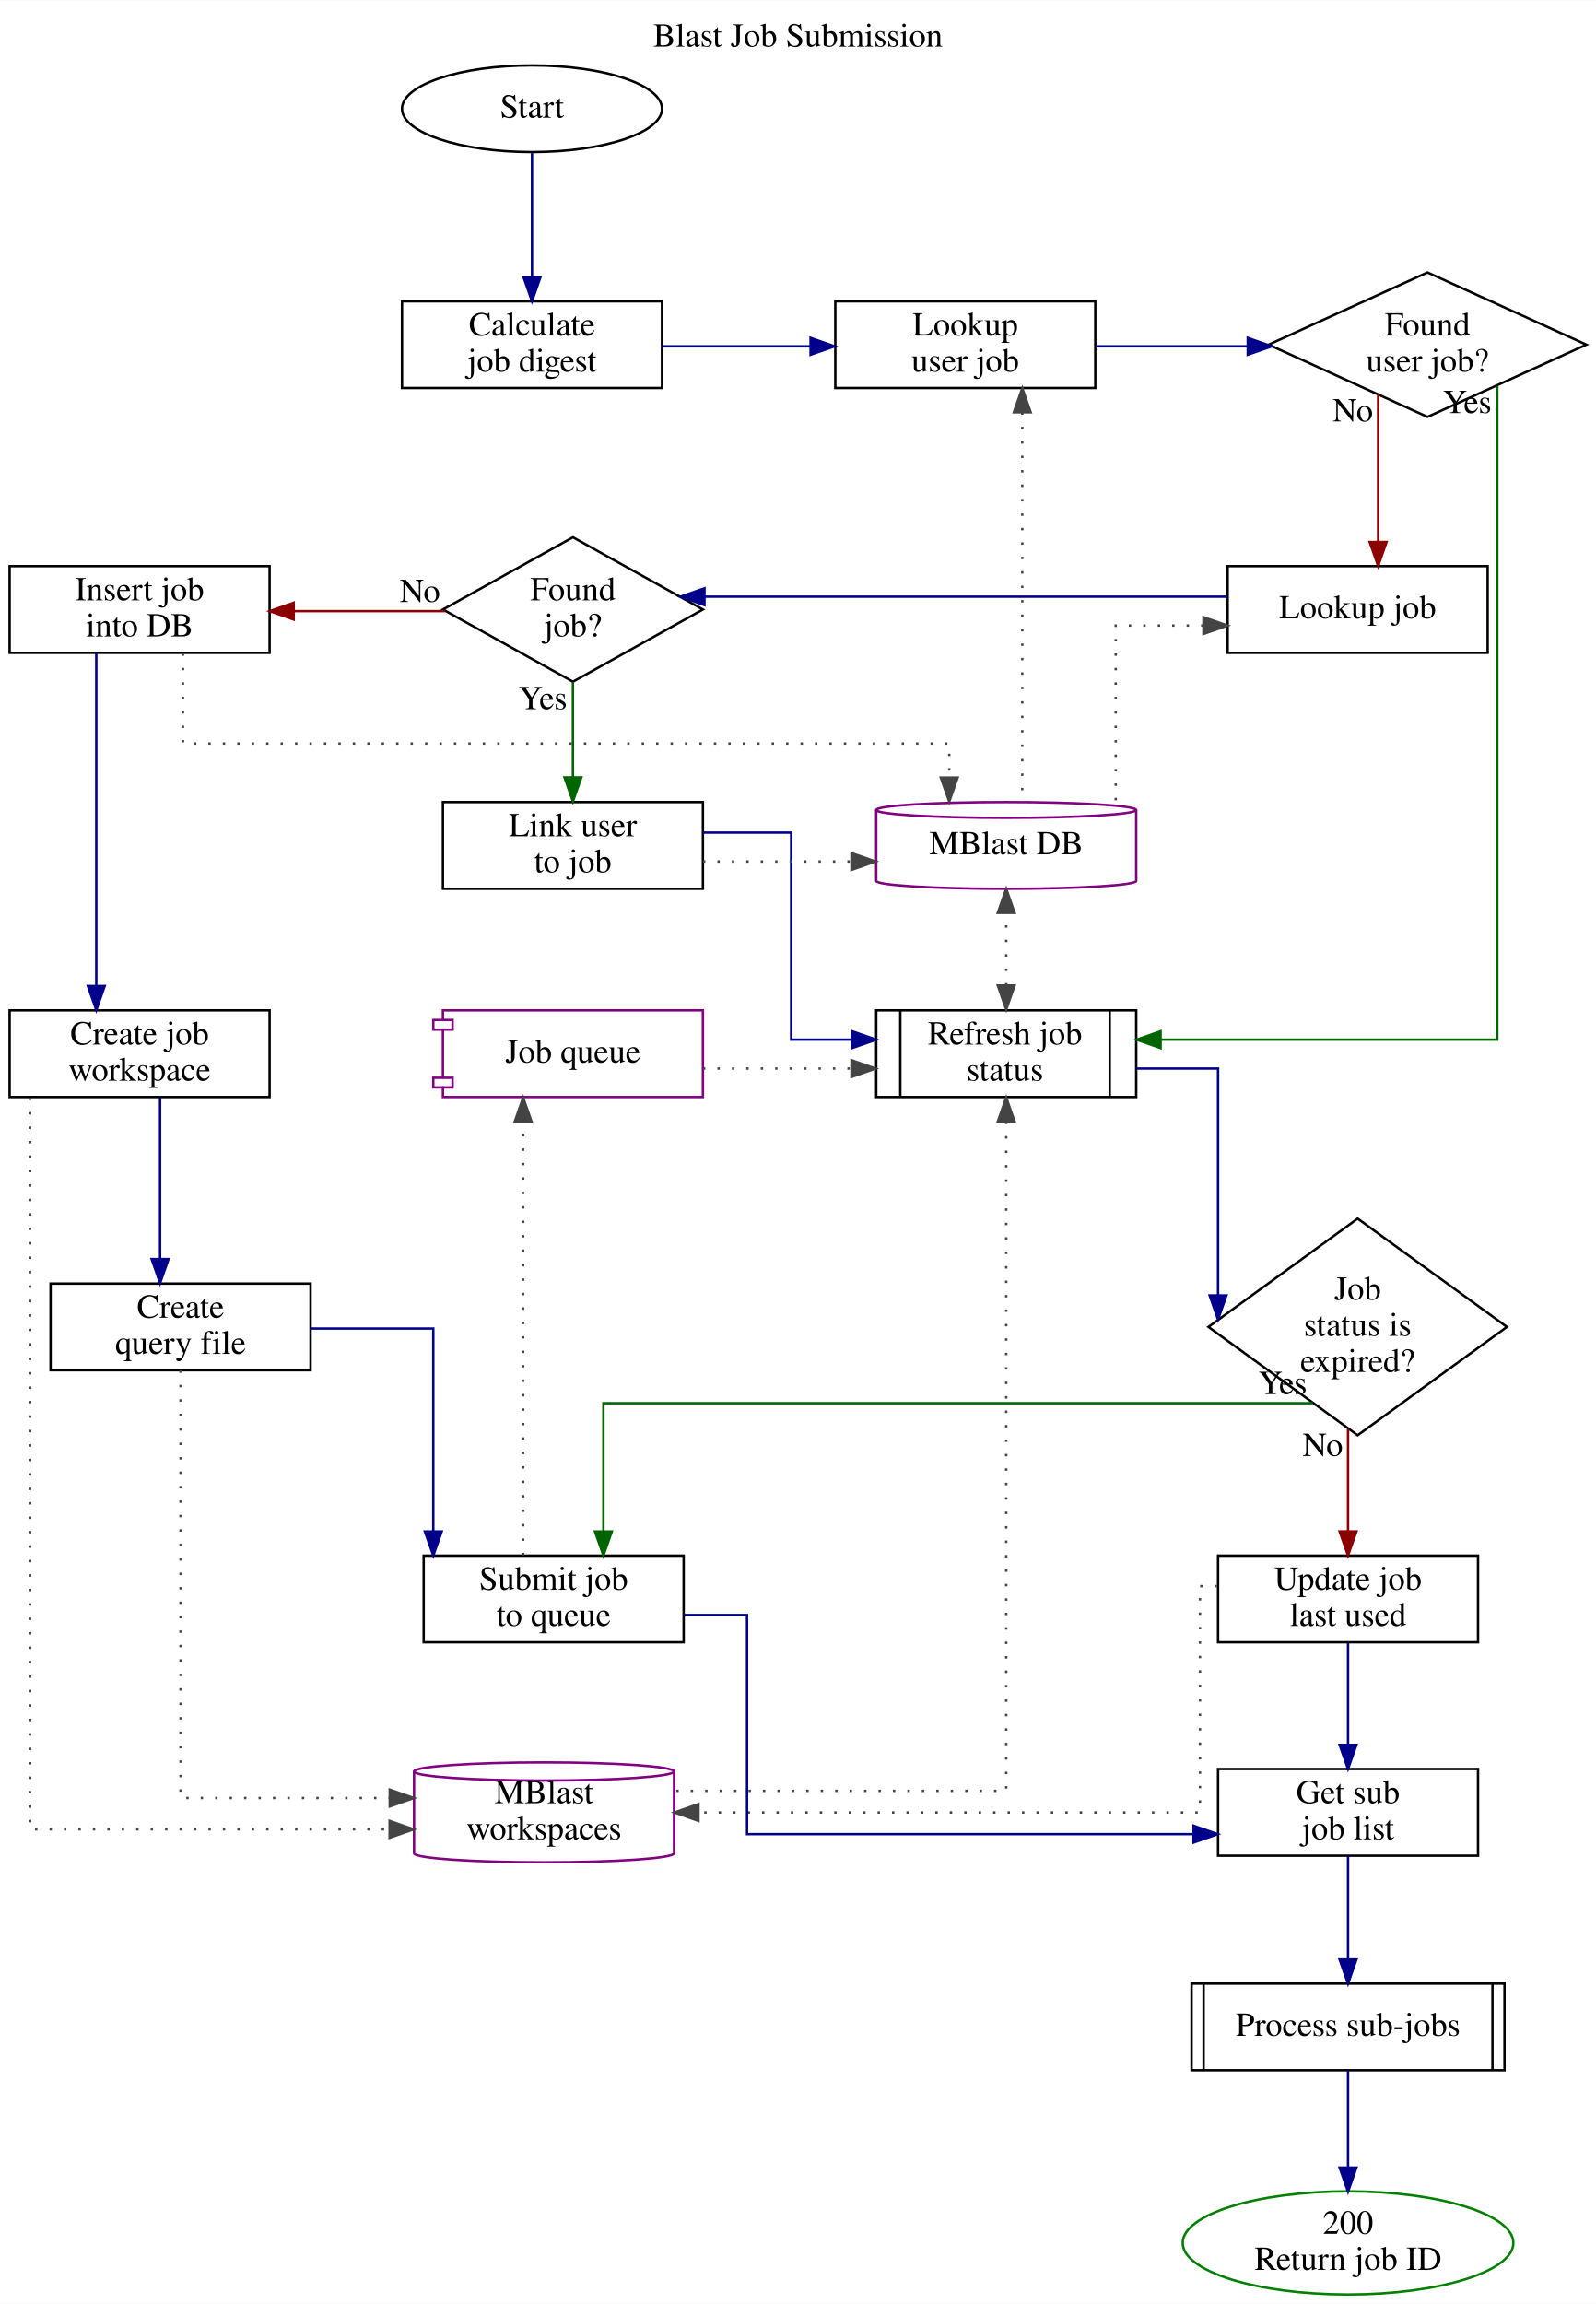
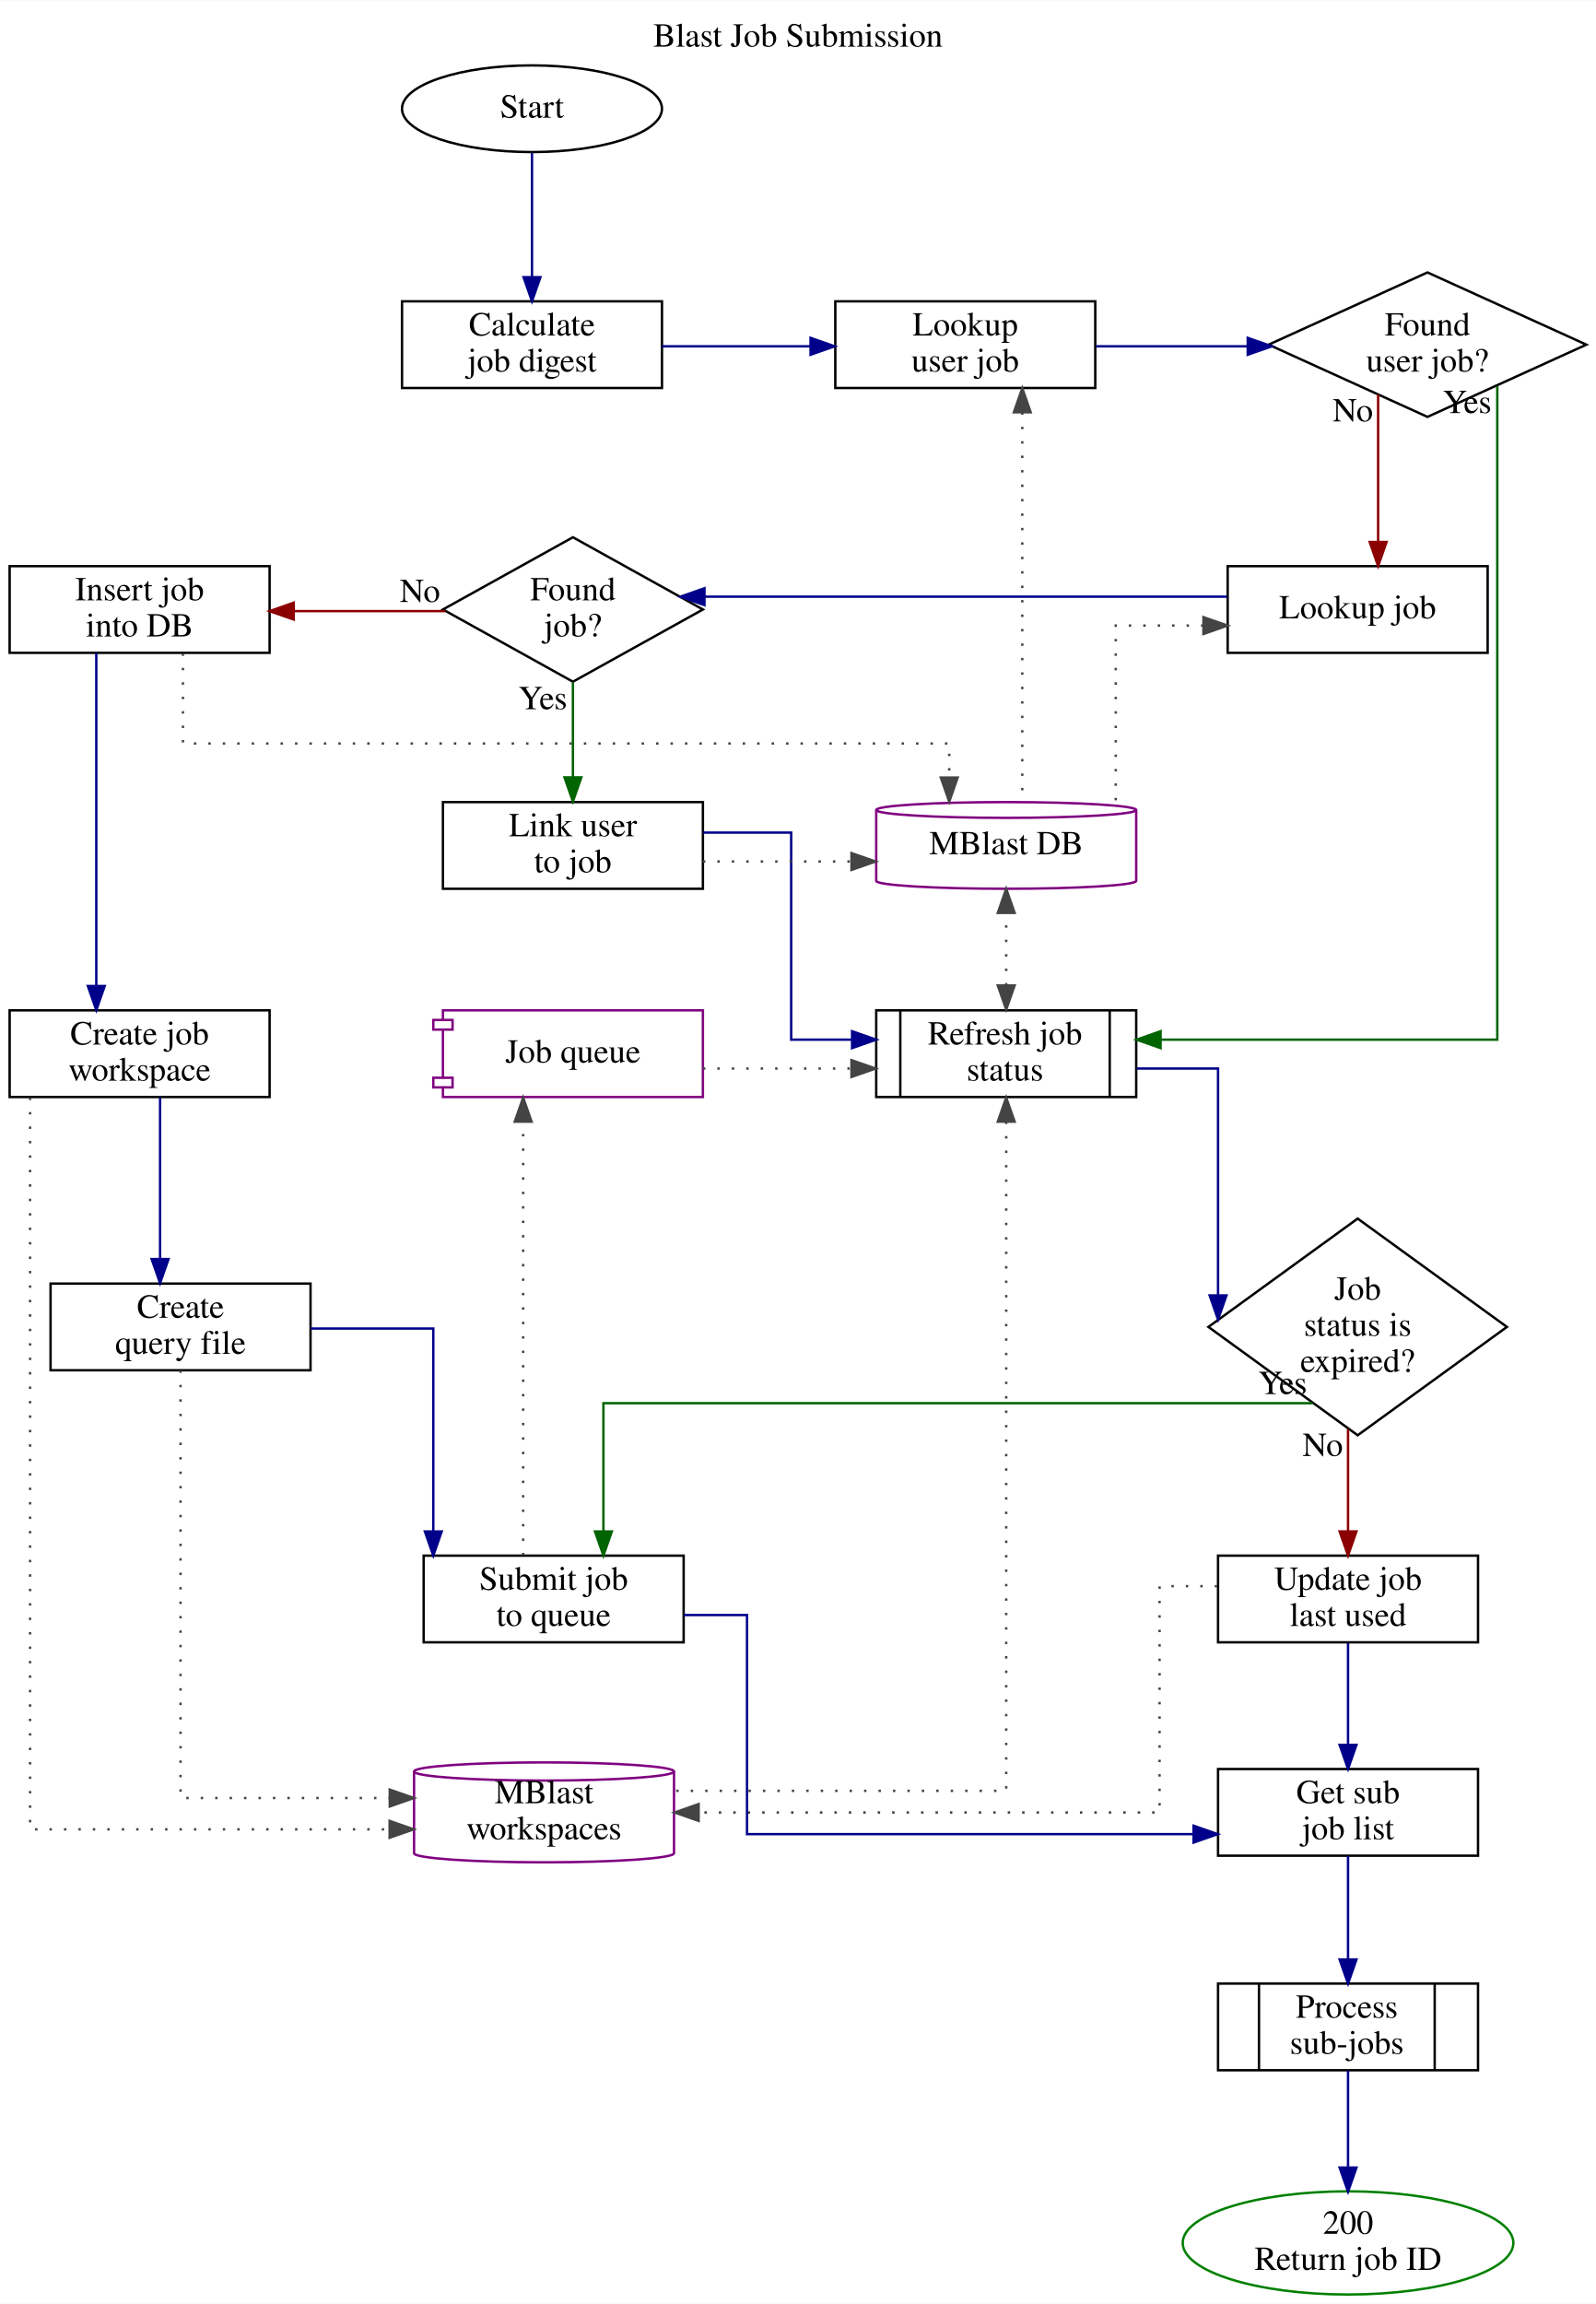
<svg xmlns="http://www.w3.org/2000/svg" width="663pt" height="957pt" viewBox="0.00 0.00 663.00 956.68">
  <g id="graph0" class="graph" transform="scale(1 1) rotate(0) translate(4 952.68)">
    <polygon fill="white" stroke="transparent" points="-4,4 -4,-952.68 659,-952.68 659,4 -4,4" />
    <text text-anchor="middle" x="327.5" y="-933.48" font-family="Times,serif" font-size="14.00">Blast Job Submission</text>
    <g id="node1" class="node">
      <ellipse fill="none" stroke="black" cx="217" cy="-907.68" rx="54" ry="18" />
      <text text-anchor="middle" x="217" y="-903.98" font-family="Times,serif" font-size="14.00">Start</text>
    </g>
    <g id="node2" class="node">
      <polygon fill="none" stroke="black" points="271,-827.68 163,-827.68 163,-791.68 271,-791.68 271,-827.68" />
      <text text-anchor="middle" x="217" y="-813.48" font-family="Times,serif" font-size="14.00">Calculate</text>
      <text text-anchor="middle" x="217" y="-798.48" font-family="Times,serif" font-size="14.00">job digest</text>
    </g>
    <g id="edge1" class="edge">
      <path fill="none" stroke="darkblue" d="M217,-889.24C217,-889.24 217,-837.7 217,-837.7" />
      <polygon fill="darkblue" stroke="darkblue" points="220.5,-837.7 217,-827.7 213.5,-837.7 220.5,-837.7" />
    </g>
    <g id="node3" class="node">
      <polygon fill="none" stroke="black" points="451,-827.68 343,-827.68 343,-791.68 451,-791.68 451,-827.68" />
      <text text-anchor="middle" x="397" y="-813.48" font-family="Times,serif" font-size="14.00">Lookup</text>
      <text text-anchor="middle" x="397" y="-798.48" font-family="Times,serif" font-size="14.00">user job</text>
    </g>
    <g id="edge2" class="edge">
      <path fill="none" stroke="darkblue" d="M271.01,-809C271.01,-809 332.72,-809 332.72,-809" />
      <polygon fill="darkblue" stroke="darkblue" points="332.72,-812.5 342.72,-809 332.72,-805.5 332.72,-812.5" />
    </g>
    <g id="node4" class="node">
      <polygon fill="none" stroke="black" points="589,-839.68 523,-809.68 589,-779.68 655,-809.68 589,-839.68" />
      <text text-anchor="middle" x="589" y="-813.48" font-family="Times,serif" font-size="14.00">Found</text>
      <text text-anchor="middle" x="589" y="-798.48" font-family="Times,serif" font-size="14.00">user job?</text>
    </g>
    <g id="edge3" class="edge">
      <path fill="none" stroke="darkblue" d="M451.25,-809C451.25,-809 514.33,-809 514.33,-809" />
      <polygon fill="darkblue" stroke="darkblue" points="514.33,-812.5 524.33,-809 514.33,-805.5 514.33,-812.5" />
    </g>
    <g id="node18" class="node">
      <path fill="none" stroke="purple" d="M468,-616.4C468,-618.21 443.8,-619.68 414,-619.68 384.2,-619.68 360,-618.21 360,-616.4 360,-616.4 360,-586.95 360,-586.95 360,-585.14 384.2,-583.68 414,-583.68 443.8,-583.68 468,-585.14 468,-586.95 468,-586.95 468,-616.4 468,-616.4" />
      <path fill="none" stroke="purple" d="M468,-616.4C468,-614.6 443.8,-613.13 414,-613.13 384.2,-613.13 360,-614.6 360,-616.4" />
      <text text-anchor="middle" x="414" y="-597.98" font-family="Times,serif" font-size="14.00">MBlast DB</text>
    </g>
    <g id="edge4" class="edge">
      <path fill="none" stroke="#444444" stroke-dasharray="1,5" d="M420.67,-781.58C420.67,-781.58 420.67,-619.88 420.67,-619.88" />
      <polygon fill="#444444" stroke="#444444" points="417.17,-781.58 420.67,-791.58 424.17,-781.58 417.17,-781.58" />
    </g>
    <g id="node5" class="node">
      <polygon fill="none" stroke="black" points="614,-717.68 506,-717.68 506,-681.68 614,-681.68 614,-717.68" />
      <text text-anchor="middle" x="560" y="-695.98" font-family="Times,serif" font-size="14.00">Lookup job</text>
    </g>
    <g id="edge6" class="edge">
      <path fill="none" stroke="darkred" d="M568.5,-788.99C568.5,-788.99 568.5,-727.72 568.5,-727.72" />
      <polygon fill="darkred" stroke="darkred" points="572,-727.72 568.5,-717.72 565,-727.72 572,-727.72" />
      <text text-anchor="middle" x="558" y="-777.79" font-family="Times,serif" font-size="14.00">No</text>
    </g>
    <g id="node10" class="node">
      <polygon fill="none" stroke="black" points="360,-497.18 360,-533.18 468,-533.18 468,-497.18 360,-497.18" />
      <text text-anchor="middle" x="365" y="-511.48" font-family="Times,serif" font-size="14.00"> </text>
      <polyline fill="none" stroke="black" points="370,-497.18 370,-533.18 " />
      <text text-anchor="middle" x="413.5" y="-518.98" font-family="Times,serif" font-size="14.00">Refresh job</text>
      <text text-anchor="middle" x="413.5" y="-503.98" font-family="Times,serif" font-size="14.00">status</text>
      <polyline fill="none" stroke="black" points="457,-497.18 457,-533.18 " />
      <text text-anchor="middle" x="462.5" y="-511.48" font-family="Times,serif" font-size="14.00"> </text>
    </g>
    <g id="edge5" class="edge">
      <path fill="none" stroke="darkgreen" d="M618,-792.48C618,-730.34 618,-521 618,-521 618,-521 478.13,-521 478.13,-521" />
      <polygon fill="darkgreen" stroke="darkgreen" points="478.13,-517.5 468.13,-521 478.13,-524.5 478.13,-517.5" />
      <text text-anchor="middle" x="605.5" y="-781.28" font-family="Times,serif" font-size="14.00">Yes</text>
    </g>
    <g id="edge8" class="edge">
      <path fill="none" stroke="#444444" stroke-dasharray="1,5" d="M495.93,-693C495.93,-693 459.5,-693 459.5,-693 459.5,-693 459.5,-645.31 459.5,-618.85" />
      <polygon fill="#444444" stroke="#444444" points="495.93,-696.5 505.93,-693 495.93,-689.5 495.93,-696.5" />
    </g>
    <g id="node6" class="node">
      <polygon fill="none" stroke="black" points="234,-729.68 180,-699.68 234,-669.68 288,-699.68 234,-729.68" />
      <text text-anchor="middle" x="234" y="-703.48" font-family="Times,serif" font-size="14.00">Found</text>
      <text text-anchor="middle" x="234" y="-688.48" font-family="Times,serif" font-size="14.00">job?</text>
    </g>
    <g id="edge7" class="edge">
      <path fill="none" stroke="darkblue" d="M288.65,-705C288.65,-705 505.87,-705 505.87,-705" />
      <polygon fill="darkblue" stroke="darkblue" points="288.65,-701.5 278.65,-705 288.65,-708.5 288.65,-701.5" />
    </g>
    <g id="node13" class="node">
      <polygon fill="none" stroke="black" points="288,-619.68 180,-619.68 180,-583.68 288,-583.68 288,-619.68" />
      <text text-anchor="middle" x="234" y="-605.48" font-family="Times,serif" font-size="14.00">Link user</text>
      <text text-anchor="middle" x="234" y="-590.48" font-family="Times,serif" font-size="14.00">to job</text>
    </g>
    <g id="edge9" class="edge">
      <path fill="none" stroke="darkgreen" d="M234,-669.47C234,-669.47 234,-629.95 234,-629.95" />
      <polygon fill="darkgreen" stroke="darkgreen" points="237.5,-629.95 234,-619.95 230.5,-629.95 237.5,-629.95" />
      <text text-anchor="middle" x="221.5" y="-658.27" font-family="Times,serif" font-size="14.00">Yes</text>
    </g>
    <g id="node7" class="node">
      <polygon fill="none" stroke="black" points="108,-533.18 0,-533.18 0,-497.18 108,-497.18 108,-533.18" />
      <text text-anchor="middle" x="54" y="-518.98" font-family="Times,serif" font-size="14.00">Create job</text>
      <text text-anchor="middle" x="54" y="-503.98" font-family="Times,serif" font-size="14.00">workspace</text>
    </g>
    <g id="node8" class="node">
      <polygon fill="none" stroke="black" points="125,-419.68 17,-419.68 17,-383.68 125,-383.68 125,-419.68" />
      <text text-anchor="middle" x="71" y="-405.48" font-family="Times,serif" font-size="14.00">Create</text>
      <text text-anchor="middle" x="71" y="-390.48" font-family="Times,serif" font-size="14.00">query file</text>
    </g>
    <g id="edge24" class="edge">
      <path fill="none" stroke="darkblue" d="M62.5,-496.94C62.5,-496.94 62.5,-429.87 62.5,-429.87" />
      <polygon fill="darkblue" stroke="darkblue" points="66,-429.87 62.5,-419.87 59,-429.87 66,-429.87" />
    </g>
    <g id="node19" class="node">
      <path fill="none" stroke="purple" d="M276,-217.03C276,-219.11 251.8,-220.8 222,-220.8 192.2,-220.8 168,-219.11 168,-217.03 168,-217.03 168,-183.07 168,-183.07 168,-180.99 192.2,-179.3 222,-179.3 251.8,-179.3 276,-180.99 276,-183.07 276,-183.07 276,-217.03 276,-217.03" />
      <path fill="none" stroke="purple" d="M276,-217.03C276,-214.95 251.8,-213.26 222,-213.26 192.2,-213.26 168,-214.95 168,-217.03" />
      <text text-anchor="middle" x="222" y="-203.85" font-family="Times,serif" font-size="14.00">MBlast</text>
      <text text-anchor="middle" x="222" y="-188.85" font-family="Times,serif" font-size="14.00">workspaces</text>
    </g>
    <g id="edge25" class="edge">
      <path fill="none" stroke="#444444" stroke-dasharray="1,5" d="M8.5,-496.93C8.5,-428.78 8.5,-193 8.5,-193 8.5,-193 157.85,-193 157.85,-193" />
      <polygon fill="#444444" stroke="#444444" points="157.85,-196.5 167.85,-193 157.85,-189.5 157.85,-196.5" />
    </g>
    <g id="node14" class="node">
      <polygon fill="none" stroke="black" points="280,-306.68 172,-306.68 172,-270.68 280,-270.68 280,-306.68" />
      <text text-anchor="middle" x="226" y="-292.48" font-family="Times,serif" font-size="14.00">Submit job</text>
      <text text-anchor="middle" x="226" y="-277.48" font-family="Times,serif" font-size="14.00">to queue</text>
    </g>
    <g id="edge26" class="edge">
      <path fill="none" stroke="darkblue" d="M125.04,-401C150.77,-401 176,-401 176,-401 176,-401 176,-316.72 176,-316.72" />
      <polygon fill="darkblue" stroke="darkblue" points="179.5,-316.72 176,-306.72 172.5,-316.72 179.5,-316.72" />
    </g>
    <g id="edge27" class="edge">
      <path fill="none" stroke="#444444" stroke-dasharray="1,5" d="M71,-383.62C71,-335.18 71,-206 71,-206 71,-206 157.91,-206 157.91,-206" />
      <polygon fill="#444444" stroke="#444444" points="157.91,-209.5 167.91,-206 157.91,-202.5 157.91,-209.5" />
    </g>
    <g id="node9" class="node">
      <polygon fill="none" stroke="black" points="108,-717.68 0,-717.68 0,-681.68 108,-681.68 108,-717.68" />
      <text text-anchor="middle" x="54" y="-703.48" font-family="Times,serif" font-size="14.00">Insert job</text>
      <text text-anchor="middle" x="54" y="-688.48" font-family="Times,serif" font-size="14.00">into DB</text>
    </g>
    <g id="edge10" class="edge">
      <path fill="none" stroke="darkred" d="M118.01,-699C118.01,-699 180.96,-699 180.96,-699" />
      <polygon fill="darkred" stroke="darkred" points="118.01,-695.5 108.01,-699 118.01,-702.5 118.01,-695.5" />
      <text text-anchor="middle" x="170.46" y="-702.8" font-family="Times,serif" font-size="14.00">No</text>
    </g>
    <g id="edge11" class="edge">
      <path fill="none" stroke="darkblue" d="M36,-681.65C36,-681.65 36,-543.28 36,-543.28" />
      <polygon fill="darkblue" stroke="darkblue" points="39.5,-543.28 36,-533.28 32.5,-543.28 39.5,-543.28" />
    </g>
    <g id="edge12" class="edge">
      <path fill="none" stroke="#444444" stroke-dasharray="1,5" d="M72,-681.45C72,-665.21 72,-644 72,-644 72,-644 390.33,-644 390.33,-644 390.33,-644 390.33,-629.87 390.33,-629.87" />
      <polygon fill="#444444" stroke="#444444" points="393.83,-629.87 390.33,-619.87 386.83,-629.87 393.83,-629.87" />
    </g>
    <g id="node11" class="node">
      <polygon fill="none" stroke="black" points="560,-446.68 498,-401.68 560,-356.68 622,-401.68 560,-446.68" />
      <text text-anchor="middle" x="560" y="-412.98" font-family="Times,serif" font-size="14.00">Job</text>
      <text text-anchor="middle" x="560" y="-397.98" font-family="Times,serif" font-size="14.00">status is</text>
      <text text-anchor="middle" x="560" y="-382.98" font-family="Times,serif" font-size="14.00">expired?</text>
    </g>
    <g id="edge16" class="edge">
      <path fill="none" stroke="darkblue" d="M468.23,-509C486.34,-509 502,-509 502,-509 502,-509 502,-414.77 502,-414.77" />
      <polygon fill="darkblue" stroke="darkblue" points="505.5,-414.77 502,-404.77 498.5,-414.77 505.5,-414.77" />
    </g>
    <g id="edge17" class="edge">
      <path fill="none" stroke="#444444" stroke-dasharray="1,5" d="M414,-543.52C414,-543.52 414,-573.66 414,-573.66" />
      <polygon fill="#444444" stroke="#444444" points="410.5,-573.66 414,-583.66 417.5,-573.66 410.5,-573.66" />
      <polygon fill="#444444" stroke="#444444" points="417.5,-543.52 414,-533.52 410.5,-543.52 417.5,-543.52" />
    </g>
    <g id="edge19" class="edge">
      <path fill="none" stroke="#444444" stroke-dasharray="1,5" d="M414,-486.94C414,-486.94 414,-209 414,-209 414,-209 333.03,-209 276.25,-209" />
      <polygon fill="#444444" stroke="#444444" points="410.5,-486.94 414,-496.94 417.5,-486.94 410.5,-486.94" />
    </g>
    <g id="node12" class="node">
      <polygon fill="none" stroke="black" points="610,-306.68 502,-306.68 502,-270.68 610,-270.68 610,-306.68" />
      <text text-anchor="middle" x="556" y="-292.48" font-family="Times,serif" font-size="14.00">Update job</text>
      <text text-anchor="middle" x="556" y="-277.48" font-family="Times,serif" font-size="14.00">last used</text>
    </g>
    <g id="edge20" class="edge">
      <path fill="none" stroke="darkred" d="M556,-359.28C556,-359.28 556,-316.74 556,-316.74" />
      <polygon fill="darkred" stroke="darkred" points="559.5,-316.74 556,-306.74 552.5,-316.74 559.5,-316.74" />
      <text text-anchor="middle" x="545.5" y="-348.08" font-family="Times,serif" font-size="14.00">No</text>
    </g>
    <g id="node15" class="node">
      <polygon fill="none" stroke="black" points="610,-218.05 502,-218.05 502,-182.05 610,-182.05 610,-218.05" />
      <text text-anchor="middle" x="556" y="-203.85" font-family="Times,serif" font-size="14.00">Get sub</text>
      <text text-anchor="middle" x="556" y="-188.85" font-family="Times,serif" font-size="14.00">job list</text>
    </g>
    <g id="edge22" class="edge">
      <path fill="none" stroke="darkblue" d="M556,-270.31C556,-270.31 556,-228.09 556,-228.09" />
      <polygon fill="darkblue" stroke="darkblue" points="559.5,-228.09 556,-218.09 552.5,-228.09 559.5,-228.09" />
    </g>
    <g id="edge23" class="edge">
-       <path fill="none" stroke="#444444" stroke-dasharray="1,5" d="M501.55,-294C497.24,-294 494.5,-294 494.5,-294 494.5,-294 494.5,-200 494.5,-200 494.5,-200 286.16,-200 286.16,-200" />
-       <polygon fill="#444444" stroke="#444444" points="286.16,-196.5 276.16,-200 286.16,-203.5 286.16,-196.5" />
+       <path fill="none" stroke="#444444" stroke-dasharray="1,5" d="M501.62,-294C488.26,-294 477.71,-294 477.71,-294 477.71,-294 477.71,-200 477.71,-200 477.71,-200 286.23,-200 286.23,-200" />
+       <polygon fill="#444444" stroke="#444444" points="286.23,-196.5 276.23,-200 286.23,-203.5 286.23,-196.5" />
    </g>
    <g id="edge13" class="edge">
      <path fill="none" stroke="darkblue" d="M288.05,-607C307.47,-607 324.67,-607 324.67,-607 324.67,-607 324.67,-521 324.67,-521 324.67,-521 349.97,-521 349.97,-521" />
      <polygon fill="darkblue" stroke="darkblue" points="349.97,-524.5 359.97,-521 349.97,-517.5 349.97,-524.5" />
    </g>
    <g id="edge14" class="edge">
      <path fill="none" stroke="#444444" stroke-dasharray="1,5" d="M288.01,-595C288.01,-595 349.72,-595 349.72,-595" />
      <polygon fill="#444444" stroke="#444444" points="349.72,-598.5 359.72,-595 349.72,-591.5 349.72,-598.5" />
    </g>
    <g id="edge21" class="edge">
      <path fill="none" stroke="darkgreen" d="M246.67,-316.72C246.67,-316.72 246.67,-370 246.67,-370 246.67,-370 473.88,-370 541.34,-370" />
      <polygon fill="darkgreen" stroke="darkgreen" points="250.17,-316.72 246.67,-306.72 243.17,-316.72 250.17,-316.72" />
      <text text-anchor="middle" x="528.84" y="-373.8" font-family="Times,serif" font-size="14.00">Yes</text>
    </g>
    <g id="edge28" class="edge">
      <path fill="none" stroke="darkblue" d="M280.03,-282C294.56,-282 306.33,-282 306.33,-282 306.33,-282 306.33,-191 306.33,-191 306.33,-191 491.83,-191 491.83,-191" />
      <polygon fill="darkblue" stroke="darkblue" points="491.83,-194.5 501.83,-191 491.83,-187.5 491.83,-194.5" />
    </g>
    <g id="node20" class="node">
      <polygon fill="none" stroke="purple" points="288,-533.18 180,-533.18 180,-529.18 176,-529.18 176,-525.18 180,-525.18 180,-505.18 176,-505.18 176,-501.18 180,-501.18 180,-497.18 288,-497.18 288,-533.18" />
      <polyline fill="none" stroke="purple" points="180,-529.18 184,-529.18 184,-525.18 180,-525.18 " />
      <polyline fill="none" stroke="purple" points="180,-505.18 184,-505.18 184,-501.18 180,-501.18 " />
      <text text-anchor="middle" x="234" y="-511.48" font-family="Times,serif" font-size="14.00">Job queue</text>
    </g>
    <g id="edge29" class="edge">
      <path fill="none" stroke="#444444" stroke-dasharray="1,5" d="M213.33,-306.83C213.33,-306.83 213.33,-486.94 213.33,-486.94" />
      <polygon fill="#444444" stroke="#444444" points="209.83,-486.94 213.33,-496.94 216.83,-486.94 209.83,-486.94" />
    </g>
    <g id="node16" class="node">
-       <polygon fill="none" stroke="black" points="491,-92.93 491,-128.93 621,-128.93 621,-92.93 491,-92.93" />
-       <text text-anchor="middle" x="493.5" y="-107.23" font-family="Times,serif" font-size="14.00"> </text>
-       <polyline fill="none" stroke="black" points="496,-92.93 496,-128.93 " />
-       <text text-anchor="middle" x="556" y="-107.23" font-family="Times,serif" font-size="14.00">Process sub-jobs</text>
-       <polyline fill="none" stroke="black" points="616,-92.93 616,-128.93 " />
-       <text text-anchor="middle" x="618.5" y="-107.23" font-family="Times,serif" font-size="14.00"> </text>
+       <polygon fill="none" stroke="black" points="502,-92.93 502,-128.93 610,-128.93 610,-92.93 502,-92.93" />
+       <text text-anchor="middle" x="510.5" y="-107.23" font-family="Times,serif" font-size="14.00"> </text>
+       <polyline fill="none" stroke="black" points="519,-92.93 519,-128.93 " />
+       <text text-anchor="middle" x="555.5" y="-114.73" font-family="Times,serif" font-size="14.00">Process</text>
+       <text text-anchor="middle" x="555.5" y="-99.73" font-family="Times,serif" font-size="14.00">sub-jobs</text>
+       <polyline fill="none" stroke="black" points="592,-92.93 592,-128.93 " />
+       <text text-anchor="middle" x="601" y="-107.23" font-family="Times,serif" font-size="14.00"> </text>
    </g>
    <g id="edge15" class="edge">
      <path fill="none" stroke="darkblue" d="M556,-182.02C556,-182.02 556,-138.94 556,-138.94" />
      <polygon fill="darkblue" stroke="darkblue" points="559.5,-138.94 556,-128.94 552.5,-138.94 559.5,-138.94" />
    </g>
    <g id="node17" class="node">
      <ellipse fill="none" stroke="green" cx="556" cy="-21.21" rx="68.68" ry="21.43" />
      <text text-anchor="middle" x="556" y="-25.01" font-family="Times,serif" font-size="14.00">200</text>
      <text text-anchor="middle" x="556" y="-10.01" font-family="Times,serif" font-size="14.00">Return job ID</text>
    </g>
    <g id="edge30" class="edge">
      <path fill="none" stroke="darkblue" d="M556,-92.77C556,-92.77 556,-52.5 556,-52.5" />
      <polygon fill="darkblue" stroke="darkblue" points="559.5,-52.5 556,-42.5 552.5,-52.5 559.5,-52.5" />
    </g>
    <g id="edge18" class="edge">
      <path fill="none" stroke="#444444" stroke-dasharray="1,5" d="M288.01,-509C288.01,-509 349.72,-509 349.72,-509" />
      <polygon fill="#444444" stroke="#444444" points="349.72,-512.5 359.72,-509 349.72,-505.5 349.72,-512.5" />
    </g>
  </g>
</svg>
